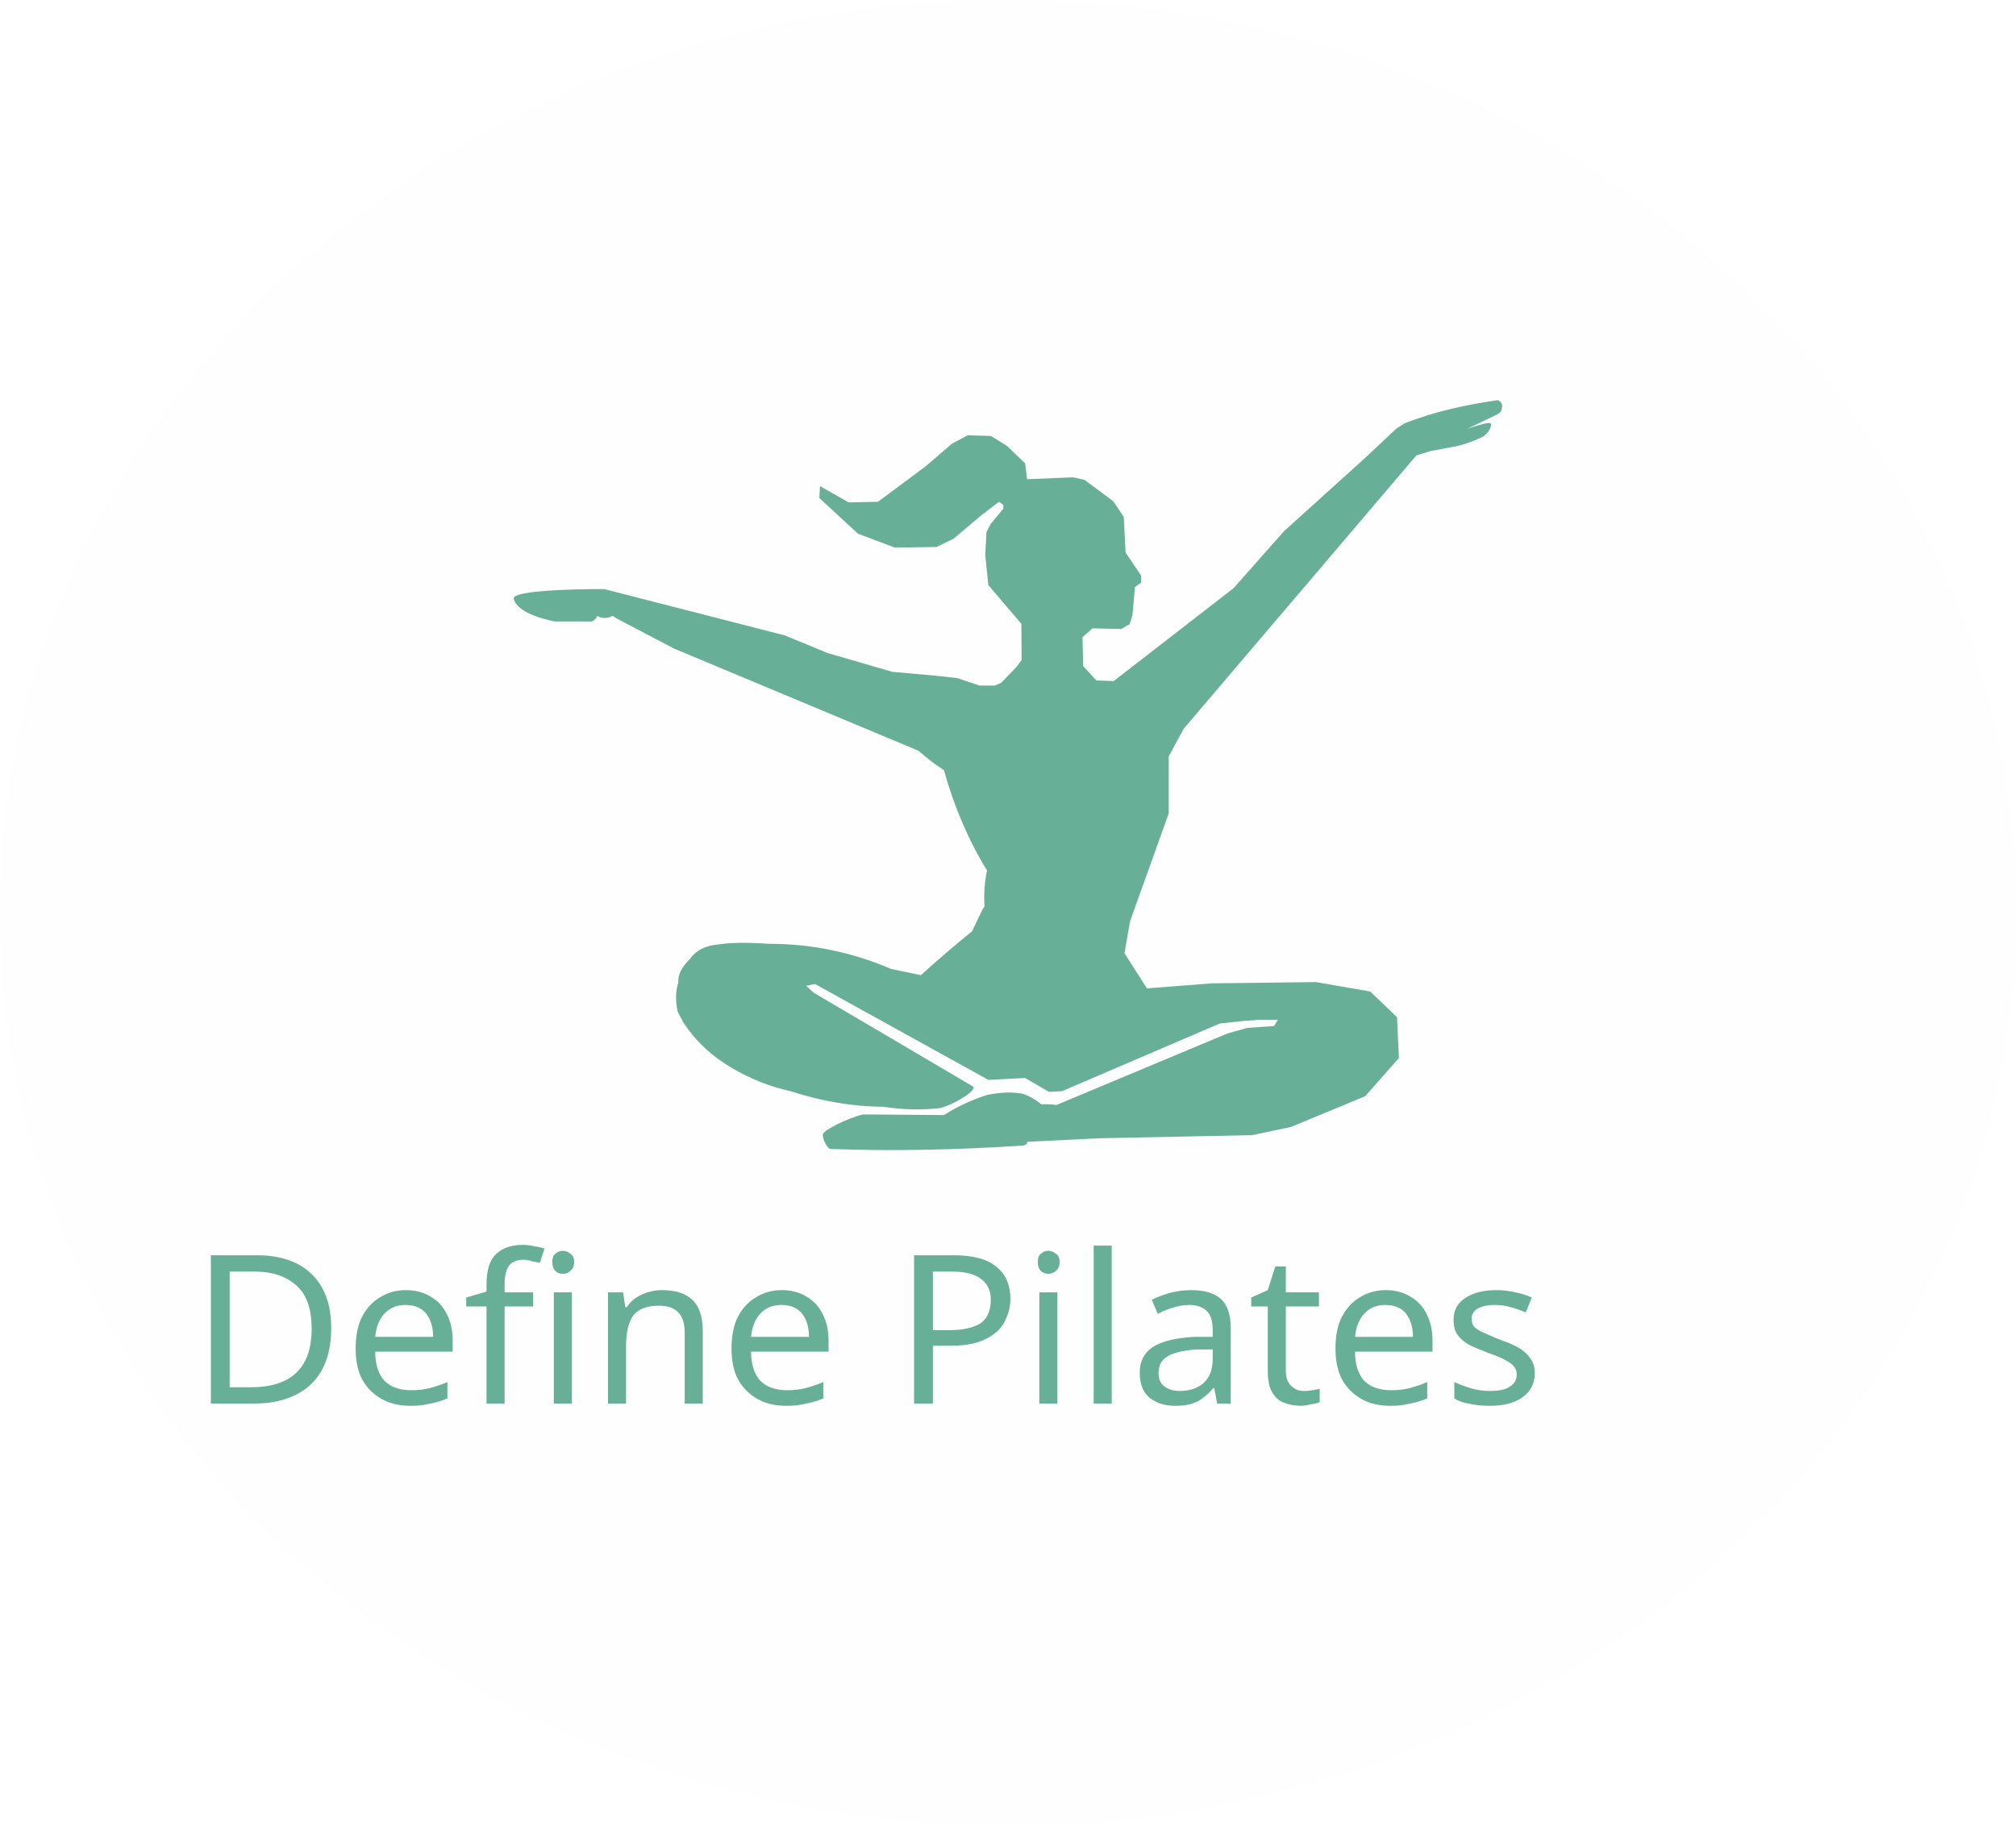
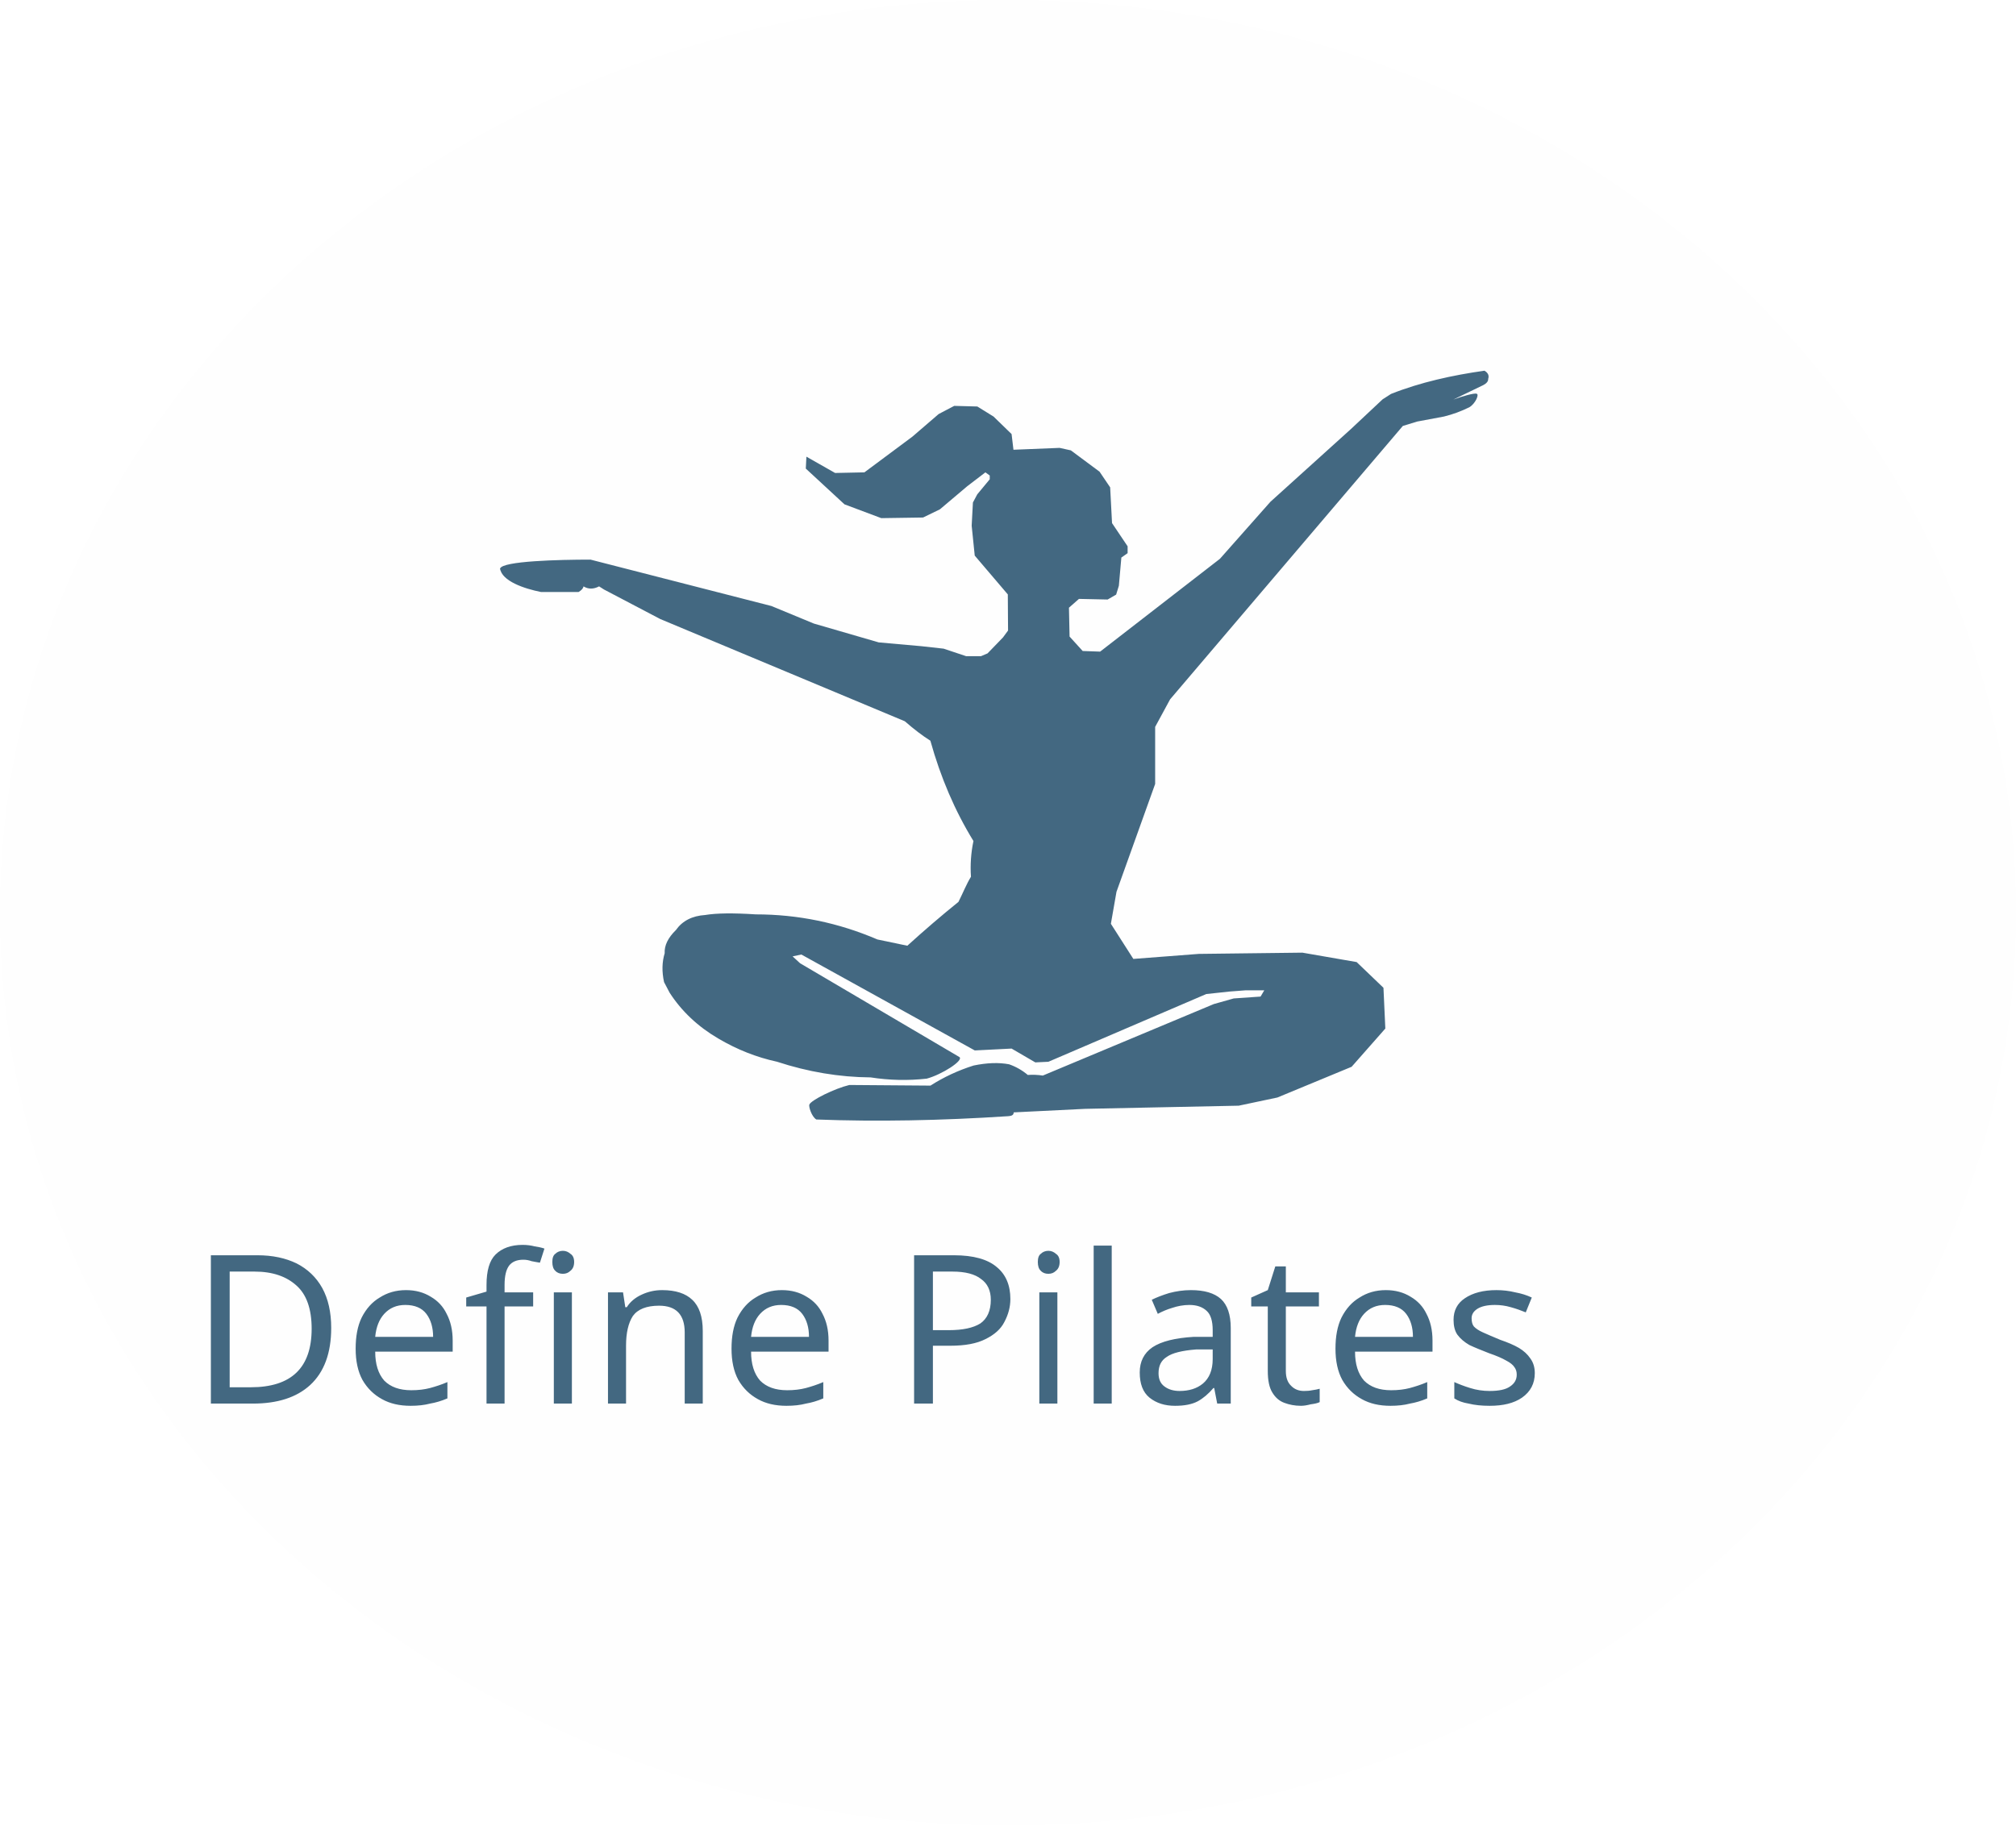
<svg xmlns="http://www.w3.org/2000/svg" width="42.172mm" height="38.196mm" viewBox="0 0 42.172 38.196" version="1.1" id="svg1" xml:space="preserve">
  <defs id="defs1" />
  <g id="layer1" transform="translate(-85.45786,-215.6933)">
    <ellipse style="fill:#fefefe;fill-opacity:1;stroke:none;stroke-width:0.3;stroke-dasharray:none;stroke-opacity:1" id="path3" cx="106.544" cy="234.791" rx="21.086" ry="19.098" />
-     <path style="fill:#67af97;fill-opacity:1;stroke:none;stroke-width:0.709" d="m 96.204,228.204 c 0.055,-0.155 1.221,-0.185 1.891,-0.185 l 3.785,0.971 0.887,0.367 1.357,0.394 0.887,0.079 0.47,0.052 0.47,0.157 h 0.313 l 0.136,-0.058 0.323,-0.334 0.106,-0.144 -0.005,-0.756 -0.692,-0.812 -0.064,-0.626 0.026,-0.485 0.091,-0.171 0.261,-0.315 v -0.079 l -0.091,-0.066 -0.378,0.289 -0.574,0.485 -0.352,0.171 -0.874,0.013 -0.77,-0.289 -0.809,-0.748 0.013,-0.249 0.6,0.341 0.613,-0.013 1.005,-0.748 0.548,-0.472 0.326,-0.171 0.483,0.013 0.339,0.21 0.378,0.367 0.039,0.328 0.966,-0.039 0.235,0.052 0.6,0.446 0.222,0.328 0.039,0.748 0.326,0.485 v 0.144 l -0.131,0.092 -0.052,0.59 -0.057,0.185 -0.178,0.103 -0.6,-0.013 -0.209,0.184 0.013,0.604 0.274,0.302 0.365,0.013 2.506,-1.942 1.057,-1.194 1.684,-1.522 0.662,-0.621 0.176,-0.113 c 0.619,-0.246 1.29,-0.392 1.955,-0.486 0.075,0.044 0.101,0.101 0.078,0.171 0.002,0.05 -0.033,0.094 -0.104,0.131 l -0.626,0.302 c 0.18,-0.067 0.448,-0.144 0.49,-0.121 0.054,0.014 -0.025,0.201 -0.15,0.279 -0.17,0.085 -0.348,0.151 -0.535,0.197 l -0.561,0.105 -0.3,0.092 -4.868,5.72 -0.313,0.577 v 1.194 l -0.809,2.257 -0.117,0.669 0.47,0.735 1.37,-0.105 2.166,-0.026 1.135,0.197 0.561,0.538 0.039,0.853 -0.705,0.8 -1.553,0.643 -0.809,0.171 -3.211,0.066 -1.496,0.074 c 5e-4,0.066 -0.059,0.075 -0.119,0.08 -1.409,0.092 -2.74,0.117 -4.01,0.069 -0.1,-0.061 -0.166,-0.278 -0.144,-0.315 0.038,-0.09 0.522,-0.332 0.835,-0.407 l 1.697,0.013 c 0.276,-0.177 0.576,-0.317 0.901,-0.42 0.279,-0.058 0.527,-0.067 0.744,-0.026 0.143,0.05 0.273,0.124 0.391,0.223 0.105,-0.008 0.209,-0.003 0.314,0.013 l 3.576,-1.496 0.418,-0.118 0.561,-0.039 0.078,-0.131 h -0.392 l -0.339,0.026 -0.483,0.052 -3.302,1.417 -0.274,0.013 -0.496,-0.289 -0.77,0.039 -3.628,-2.007 -0.183,0.039 0.157,0.144 3.332,1.962 c 0.097,0.07 -0.366,0.367 -0.683,0.452 -0.392,0.044 -0.783,0.035 -1.175,-0.026 -0.653,-0.005 -1.305,-0.114 -1.958,-0.328 -0.426,-0.092 -0.835,-0.254 -1.227,-0.485 -0.426,-0.249 -0.766,-0.569 -1.018,-0.958 l -0.117,-0.223 c -0.048,-0.219 -0.044,-0.42 0.013,-0.604 -0.009,-0.162 0.07,-0.324 0.235,-0.485 0.135,-0.192 0.339,-0.297 0.613,-0.315 0.231,-0.039 0.583,-0.044 1.057,-0.013 0.883,0 1.731,0.175 2.545,0.525 l 0.626,0.131 c 0.357,-0.324 0.713,-0.63 1.07,-0.918 0.095,-0.189 0.166,-0.371 0.261,-0.525 -0.017,-0.249 0,-0.499 0.052,-0.748 -0.387,-0.63 -0.687,-1.33 -0.901,-2.099 -0.161,-0.101 -0.339,-0.236 -0.535,-0.407 l -5.116,-2.139 -1.175,-0.617 -0.104,-0.066 c -0.117,0.061 -0.226,0.061 -0.326,0 -0.006,0.041 -0.04,0.08 -0.104,0.118 h -0.783 c -0.352,-0.07 -0.825,-0.228 -0.86,-0.497 z" id="path2" />
-     <text xml:space="preserve" style="font-style:italic;font-weight:bold;font-size:4.377px;font-family:'Open Sans';-inkscape-font-specification:'Open Sans Bold Italic';text-align:center;writing-mode:lr-tb;direction:ltr;text-anchor:middle;fill:#67af97;fill-opacity:1;stroke:none;stroke-width:0.993" x="105.729" y="246.762" id="text2" transform="scale(1.006935,0.9931132)">
-       <tspan id="tspan2" style="font-style:normal;font-variant:normal;font-weight:normal;font-stretch:normal;font-size:4.377px;font-family:'Segoe Print';-inkscape-font-specification:'Segoe Print';fill:#67af97;fill-opacity:1;stroke-width:0.993" x="105.729" y="246.762">Define Pilates</tspan>
+     <path style="fill:#436881;fill-opacity:1;stroke:none;stroke-width:0.709" d="m 95.92,227.588 c 0.055,-0.155 1.221,-0.185 1.891,-0.185 l 3.785,0.971 0.887,0.367 1.357,0.394 0.887,0.079 0.47,0.052 0.47,0.157 h 0.313 l 0.136,-0.058 0.323,-0.334 0.106,-0.144 -0.005,-0.756 -0.692,-0.812 -0.064,-0.626 0.026,-0.485 0.091,-0.171 0.261,-0.315 v -0.079 l -0.091,-0.066 -0.378,0.289 -0.574,0.485 -0.352,0.171 -0.874,0.013 -0.77,-0.289 -0.809,-0.748 0.013,-0.249 0.6,0.341 0.613,-0.013 1.005,-0.748 0.548,-0.472 0.326,-0.171 0.483,0.013 0.339,0.21 0.378,0.367 0.039,0.328 0.966,-0.039 0.235,0.052 0.6,0.446 0.222,0.328 0.039,0.748 0.326,0.485 v 0.144 l -0.131,0.092 -0.052,0.59 -0.057,0.185 -0.178,0.103 -0.6,-0.013 -0.209,0.184 0.013,0.604 0.274,0.302 0.365,0.013 2.506,-1.942 1.057,-1.194 1.684,-1.522 0.662,-0.621 0.176,-0.113 c 0.619,-0.246 1.29,-0.392 1.955,-0.486 0.075,0.044 0.101,0.101 0.078,0.171 0.002,0.05 -0.033,0.094 -0.104,0.131 l -0.626,0.302 c 0.18,-0.067 0.448,-0.144 0.49,-0.121 0.054,0.014 -0.025,0.201 -0.15,0.279 -0.17,0.085 -0.348,0.151 -0.535,0.197 l -0.561,0.105 -0.3,0.092 -4.868,5.72 -0.313,0.577 v 1.194 l -0.809,2.257 -0.117,0.669 0.47,0.735 1.37,-0.105 2.166,-0.026 1.135,0.197 0.561,0.538 0.039,0.853 -0.705,0.8 -1.553,0.643 -0.809,0.171 -3.211,0.066 -1.496,0.074 c 5e-4,0.066 -0.059,0.075 -0.119,0.08 -1.409,0.092 -2.74,0.117 -4.01,0.069 -0.1,-0.061 -0.166,-0.278 -0.144,-0.315 0.038,-0.09 0.522,-0.332 0.835,-0.407 l 1.697,0.013 c 0.276,-0.177 0.576,-0.317 0.901,-0.42 0.279,-0.058 0.527,-0.067 0.744,-0.026 0.143,0.05 0.273,0.124 0.391,0.223 0.105,-0.008 0.209,-0.003 0.314,0.013 l 3.576,-1.496 0.418,-0.118 0.561,-0.039 0.078,-0.131 h -0.392 l -0.339,0.026 -0.483,0.052 -3.302,1.417 -0.274,0.013 -0.496,-0.289 -0.77,0.039 -3.628,-2.007 -0.183,0.039 0.157,0.144 3.332,1.962 c 0.097,0.07 -0.366,0.367 -0.683,0.452 -0.392,0.044 -0.783,0.035 -1.175,-0.026 -0.653,-0.005 -1.305,-0.114 -1.958,-0.328 -0.426,-0.092 -0.835,-0.254 -1.227,-0.485 -0.426,-0.249 -0.766,-0.569 -1.018,-0.958 l -0.117,-0.223 c -0.048,-0.219 -0.043,-0.42 0.013,-0.604 -0.009,-0.162 0.07,-0.324 0.235,-0.485 0.135,-0.192 0.339,-0.297 0.613,-0.315 0.231,-0.039 0.583,-0.044 1.057,-0.013 0.883,0 1.731,0.175 2.545,0.525 l 0.626,0.131 c 0.357,-0.324 0.713,-0.63 1.07,-0.918 0.095,-0.189 0.166,-0.371 0.261,-0.525 -0.017,-0.249 0,-0.499 0.052,-0.748 -0.387,-0.63 -0.687,-1.33 -0.901,-2.099 -0.161,-0.101 -0.339,-0.236 -0.535,-0.407 l -5.116,-2.139 -1.175,-0.617 -0.104,-0.066 c -0.117,0.061 -0.226,0.061 -0.326,0 -0.006,0.041 -0.04,0.08 -0.104,0.118 h -0.783 c -0.352,-0.07 -0.825,-0.228 -0.86,-0.497 z" id="path2" />
+     <text xml:space="preserve" style="font-style:italic;font-weight:bold;font-size:4.377px;font-family:'Open Sans';-inkscape-font-specification:'Open Sans Bold Italic';text-align:center;writing-mode:lr-tb;direction:ltr;text-anchor:middle;fill:#436881;fill-opacity:1;stroke:none;stroke-width:0.993" x="105.729" y="246.762" id="text2" transform="scale(1.006935,0.9931132)">
+       <tspan id="tspan2" style="font-style:normal;font-variant:normal;font-weight:normal;font-stretch:normal;font-size:4.377px;font-family:'Segoe Print';-inkscape-font-specification:'Segoe Print';fill:#436881;fill-opacity:1;stroke-width:0.993" x="105.729" y="246.762">Define Pilates</tspan>
    </text>
  </g>
</svg>
